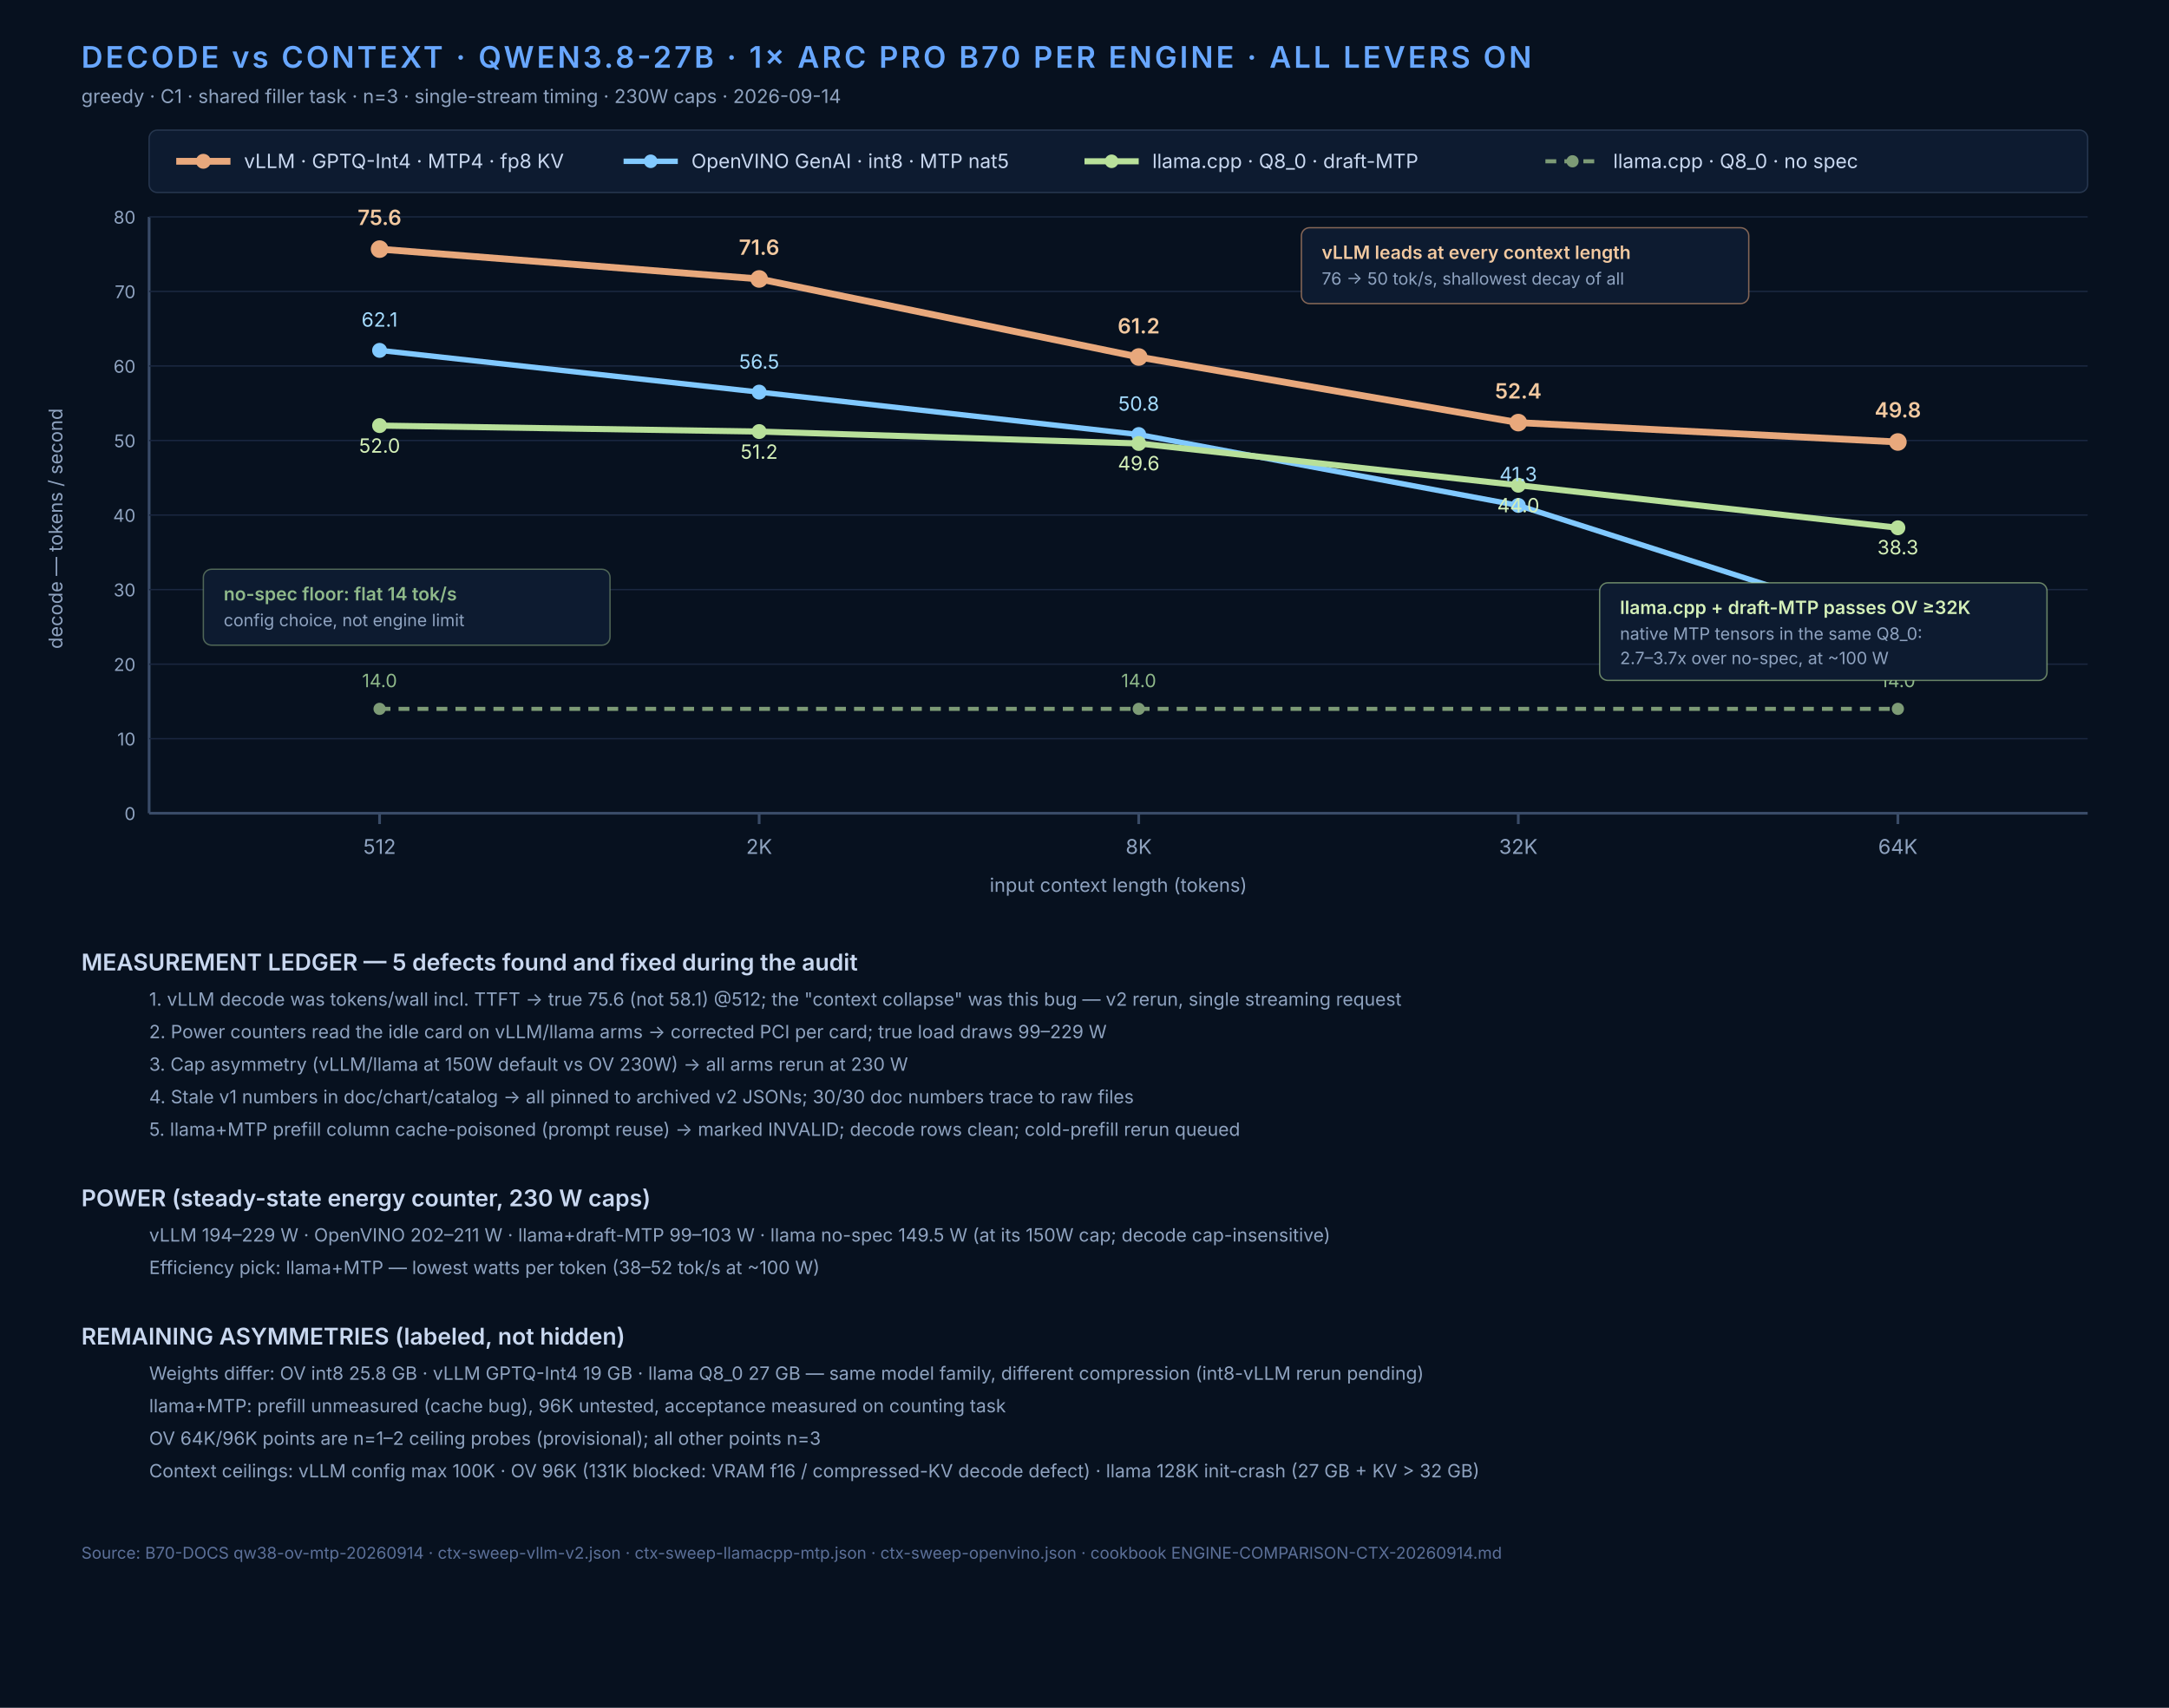
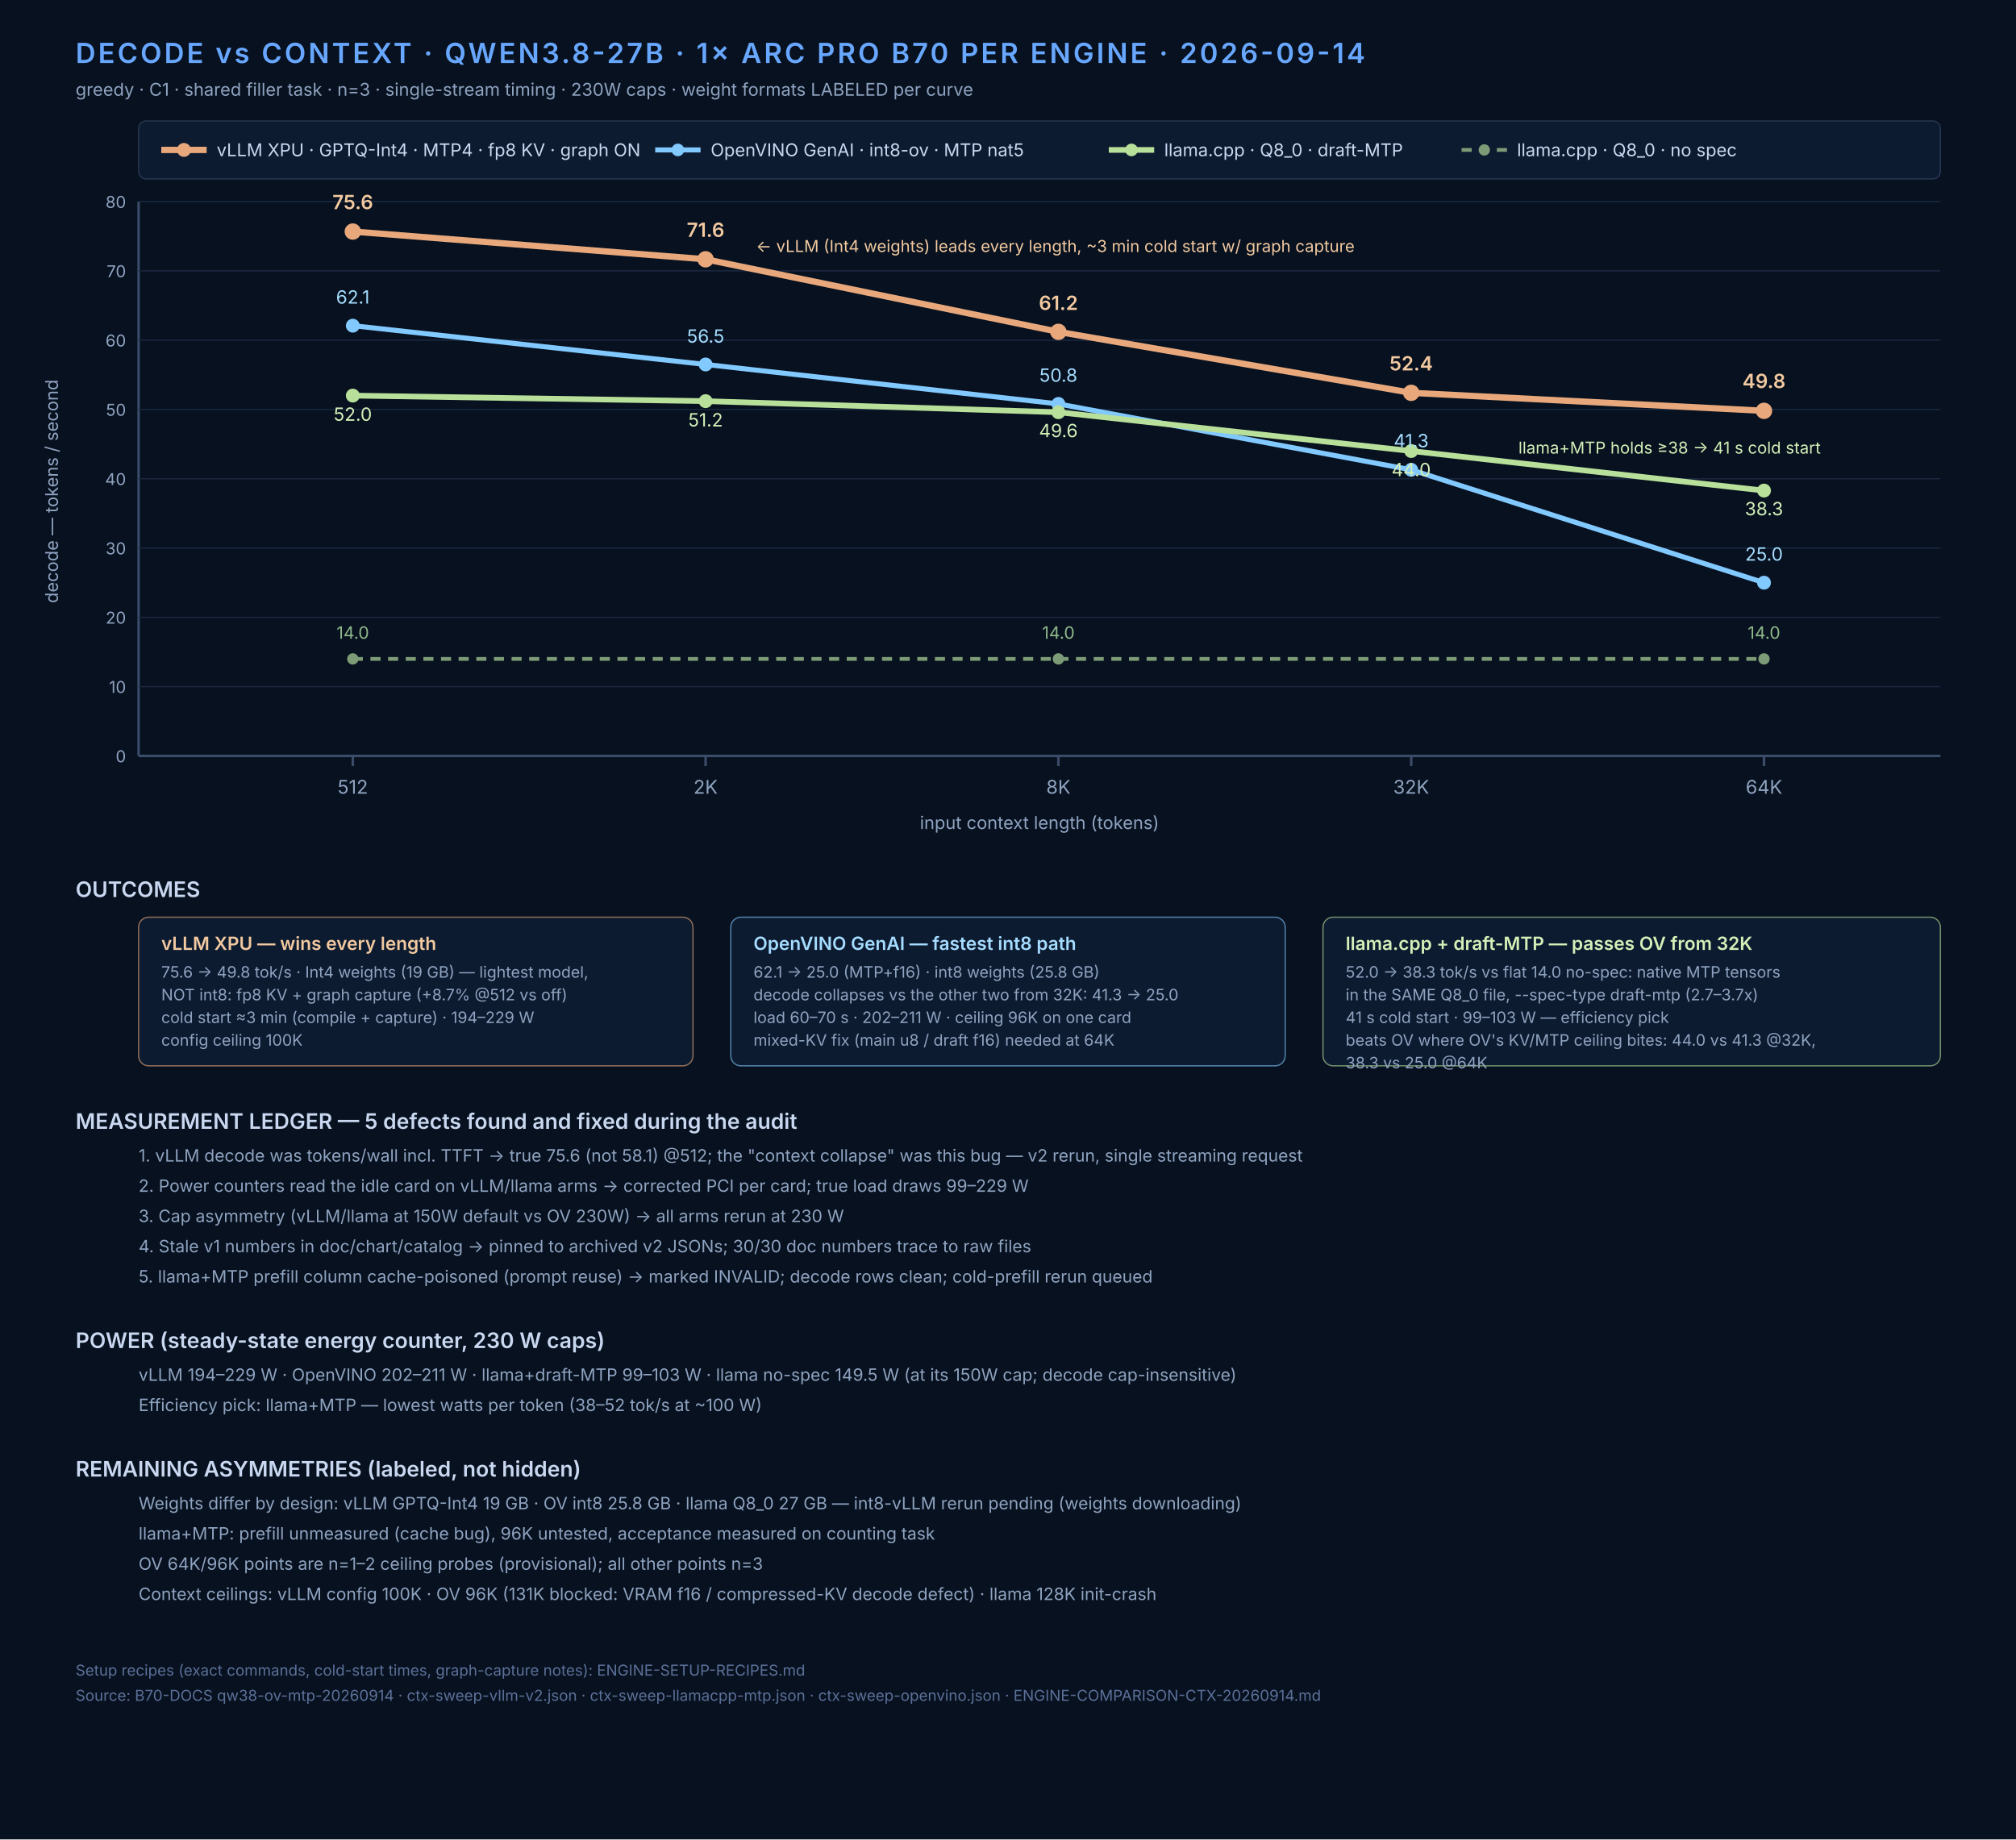
- <svg xmlns="http://www.w3.org/2000/svg" viewBox="0 0 1600 1260" width="1600" height="1260" role="img" aria-labelledby="t d">
-   <rect width="1600" height="1260" fill="#07111f" />
-   <text x="60" y="50" fill="#68a7ff" font-size="22" font-weight="600" font-family="Segoe UI, Inter, sans-serif" letter-spacing="2">DECODE vs CONTEXT · QWEN3.8-27B · 1× ARC PRO B70 PER ENGINE · ALL LEVERS ON</text>
-   <text x="60" y="76" fill="#8fa3c0" font-size="14" font-family="Segoe UI, Inter, sans-serif">greedy · C1 · shared filler task · n=3 · single-stream timing · 230W caps · 2026-09-14</text>
+ <svg xmlns="http://www.w3.org/2000/svg" viewBox="0 0 1600 1460" width="1600" height="1460" role="img" aria-labelledby="t d">
+   <rect width="1600" height="1460" fill="#07111f" />
+   <text x="60" y="50" fill="#68a7ff" font-size="22" font-weight="600" font-family="Segoe UI, Inter, sans-serif" letter-spacing="2">DECODE vs CONTEXT · QWEN3.8-27B · 1× ARC PRO B70 PER ENGINE · 2026-09-14</text>
+   <text x="60" y="76" fill="#8fa3c0" font-size="14" font-family="Segoe UI, Inter, sans-serif">greedy · C1 · shared filler task · n=3 · single-stream timing · 230W caps · weight formats LABELED per curve</text>
  <rect x="110" y="96" width="1430" height="46" rx="6" fill="#0d1b30" stroke="#26364e" />
-   <g font-size="14.5" font-family="Segoe UI, Inter, sans-serif">
-     <line x1="130" y1="119" x2="170" y2="119" stroke="#e8a87c" stroke-width="5" />
-     <circle cx="150" cy="119" r="5.5" fill="#e8a87c" />
-     <text x="180" y="124" fill="#c9d8f0">vLLM · GPTQ-Int4 · MTP4 · fp8 KV</text>
-     <line x1="460" y1="119" x2="500" y2="119" stroke="#81c9ff" stroke-width="4" />
-     <circle cx="480" cy="119" r="5" fill="#81c9ff" />
-     <text x="510" y="124" fill="#c9d8f0">OpenVINO GenAI · int8 · MTP nat5</text>
-     <line x1="800" y1="119" x2="840" y2="119" stroke="#b8e09a" stroke-width="4.5" />
-     <circle cx="820" cy="119" r="5" fill="#b8e09a" />
-     <text x="850" y="124" fill="#c9d8f0">llama.cpp · Q8_0 · draft-MTP</text>
-     <line x1="1140" y1="119" x2="1180" y2="119" stroke="#7d9b76" stroke-width="3" stroke-dasharray="8,6" />
-     <circle cx="1160" cy="119" r="4.5" fill="#7d9b76" />
-     <text x="1190" y="124" fill="#c9d8f0">llama.cpp · Q8_0 · no spec</text>
+   <g font-size="14" font-family="Segoe UI, Inter, sans-serif">
+     <line x1="128" y1="119" x2="164" y2="119" stroke="#e8a87c" stroke-width="5" />
+     <circle cx="146" cy="119" r="5.5" fill="#e8a87c" />
+     <text x="172" y="124" fill="#c9d8f0">vLLM XPU · GPTQ-Int4 · MTP4 · fp8 KV · graph ON</text>
+     <line x1="520" y1="119" x2="556" y2="119" stroke="#81c9ff" stroke-width="4" />
+     <circle cx="538" cy="119" r="5" fill="#81c9ff" />
+     <text x="564" y="124" fill="#c9d8f0">OpenVINO GenAI · int8-ov · MTP nat5</text>
+     <line x1="880" y1="119" x2="916" y2="119" stroke="#b8e09a" stroke-width="4.5" />
+     <circle cx="898" cy="119" r="5" fill="#b8e09a" />
+     <text x="924" y="124" fill="#c9d8f0">llama.cpp · Q8_0 · draft-MTP</text>
+     <line x1="1160" y1="119" x2="1196" y2="119" stroke="#7d9b76" stroke-width="3" stroke-dasharray="8,6" />
+     <circle cx="1178" cy="119" r="4.5" fill="#7d9b76" />
+     <text x="1204" y="124" fill="#c9d8f0">llama.cpp · Q8_0 · no spec</text>
  </g>
  <line x1="110" y1="600" x2="1540" y2="600" stroke="#3a4c68" stroke-width="2" />
  <line x1="110" y1="160" x2="110" y2="600" stroke="#3a4c68" stroke-width="2" />
  <g stroke="#1a2740" stroke-width="1">
    <line x1="110" y1="545" x2="1540" y2="545" />
    <line x1="110" y1="490" x2="1540" y2="490" />
    <line x1="110" y1="435" x2="1540" y2="435" />
    <line x1="110" y1="380" x2="1540" y2="380" />
    <line x1="110" y1="325" x2="1540" y2="325" />
    <line x1="110" y1="270" x2="1540" y2="270" />
    <line x1="110" y1="215" x2="1540" y2="215" />
    <line x1="110" y1="160" x2="1540" y2="160" />
  </g>
  <g fill="#8fa3c0" font-size="13" font-family="Segoe UI, Inter, sans-serif" text-anchor="end">
    <text x="100" y="605">0</text>
    <text x="100" y="550">10</text>
    <text x="100" y="495">20</text>
    <text x="100" y="440">30</text>
    <text x="100" y="385">40</text>
    <text x="100" y="330">50</text>
    <text x="100" y="275">60</text>
    <text x="100" y="220">70</text>
    <text x="100" y="165">80</text>
  </g>
  <text x="46" y="390" fill="#8fa3c0" font-size="14" font-family="Segoe UI, Inter, sans-serif" transform="rotate(-90 46 390)" text-anchor="middle">decode — tokens / second</text>
  <g stroke="#3a4c68" stroke-width="2">
    <line x1="280" y1="600" x2="280" y2="608" />
    <line x1="560" y1="600" x2="560" y2="608" />
    <line x1="840" y1="600" x2="840" y2="608" />
    <line x1="1120" y1="600" x2="1120" y2="608" />
    <line x1="1400" y1="600" x2="1400" y2="608" />
  </g>
  <g fill="#8fa3c0" font-size="15" font-family="Segoe UI, Inter, sans-serif" text-anchor="middle">
    <text x="280" y="630">512</text>
    <text x="560" y="630">2K</text>
    <text x="840" y="630">8K</text>
    <text x="1120" y="630">32K</text>
    <text x="1400" y="630">64K</text>
  </g>
  <text x="825" y="658" fill="#8fa3c0" font-size="14" font-family="Segoe UI, Inter, sans-serif" text-anchor="middle">input context length (tokens)</text>
  <polyline points="280,183.8 560,205.8 840,263.4 1120,311.8 1400,326.1" fill="none" stroke="#e8a87c" stroke-width="5" />
  <g fill="#e8a87c">
    <circle cx="280" cy="183.8" r="6.5" />
    <circle cx="560" cy="205.8" r="6.5" />
    <circle cx="840" cy="263.4" r="6.5" />
    <circle cx="1120" cy="311.8" r="6.5" />
    <circle cx="1400" cy="326.1" r="6.5" />
  </g>
  <polyline points="280,258.5 560,289.3 840,320.6 1120,372.9 1400,462.5" fill="none" stroke="#81c9ff" stroke-width="4" />
  <g fill="#81c9ff">
    <circle cx="280" cy="258.5" r="5.5" />
    <circle cx="560" cy="289.3" r="5.5" />
    <circle cx="840" cy="320.6" r="5.5" />
    <circle cx="1120" cy="372.9" r="5.5" />
    <circle cx="1400" cy="462.5" r="5.5" />
  </g>
  <polyline points="280,314 560,318.4 840,327.2 1120,358 1400,389.4" fill="none" stroke="#b8e09a" stroke-width="4.5" />
  <g fill="#b8e09a">
    <circle cx="280" cy="314" r="5.5" />
    <circle cx="560" cy="318.4" r="5.5" />
    <circle cx="840" cy="327.2" r="5.5" />
    <circle cx="1120" cy="358" r="5.5" />
    <circle cx="1400" cy="389.4" r="5.5" />
  </g>
  <polyline points="280,523 560,523 840,523 1120,523 1400,523" fill="none" stroke="#7d9b76" stroke-width="3" stroke-dasharray="8,6" />
  <g fill="#7d9b76">
    <circle cx="280" cy="523" r="4.5" />
    <circle cx="840" cy="523" r="4.5" />
    <circle cx="1400" cy="523" r="4.5" />
  </g>
  <g fill="#f2c9a0" font-size="15.5" font-weight="600" font-family="Segoe UI, Inter, sans-serif" text-anchor="middle">
    <text x="280" y="166">75.6</text>
    <text x="560" y="188">71.6</text>
    <text x="840" y="246">61.2</text>
    <text x="1120" y="294">52.4</text>
    <text x="1400" y="308">49.8</text>
  </g>
  <g fill="#a5dcff" font-size="14.5" font-family="Segoe UI, Inter, sans-serif" text-anchor="middle">
    <text x="280" y="241">62.1</text>
    <text x="560" y="272">56.5</text>
    <text x="840" y="303">50.8</text>
    <text x="1120" y="355">41.3</text>
    <text x="1400" y="445">25.0</text>
  </g>
  <g fill="#d4f0b8" font-size="14.5" font-family="Segoe UI, Inter, sans-serif" text-anchor="middle">
    <text x="280" y="334">52.0</text>
    <text x="560" y="338.5">51.2</text>
    <text x="840" y="347">49.6</text>
    <text x="1120" y="378">44.0</text>
    <text x="1400" y="409">38.3</text>
  </g>
  <g fill="#8fb98a" font-size="13.5" font-family="Segoe UI, Inter, sans-serif" text-anchor="middle">
    <text x="280" y="507">14.0</text>
    <text x="840" y="507">14.0</text>
    <text x="1400" y="507">14.0</text>
  </g>
+   <text x="600" y="200" fill="#f2c9a0" font-size="13" font-family="Segoe UI, Inter, sans-serif">← vLLM (Int4 weights) leads every length, ~3 min cold start w/ graph capture</text>
+   <text x="1445" y="360" fill="#d4f0b8" font-size="13" font-family="Segoe UI, Inter, sans-serif" text-anchor="end">llama+MTP holds ≥38 → 41 s cold start</text>
+   <text x="60" y="712" fill="#c9d8f0" font-size="17" font-weight="600" font-family="Segoe UI, Inter, sans-serif">OUTCOMES</text>
  <g font-family="Segoe UI, Inter, sans-serif">
-     <rect x="960" y="168" width="330" height="56" rx="6" fill="#0d1b30" stroke="#e8a87c" stroke-opacity="0.55" />
-     <text x="975" y="191" fill="#f2c9a0" font-size="13.5" font-weight="600">vLLM leads at every context length</text>
-     <text x="975" y="210" fill="#8fa3c0" font-size="12.5">76 → 50 tok/s, shallowest decay of all</text>
-     <rect x="1180" y="430" width="330" height="72" rx="6" fill="#0d1b30" stroke="#b8e09a" stroke-opacity="0.55" />
-     <text x="1195" y="453" fill="#d4f0b8" font-size="13.5" font-weight="600">llama.cpp + draft-MTP passes OV ≥32K</text>
-     <text x="1195" y="472" fill="#8fa3c0" font-size="12.5">native MTP tensors in the same Q8_0:</text>
-     <text x="1195" y="490" fill="#8fa3c0" font-size="12.5">2.7–3.7x over no-spec, at ~100 W</text>
-     <rect x="150" y="420" width="300" height="56" rx="6" fill="#0d1b30" stroke="#7d9b76" stroke-opacity="0.6" />
-     <text x="165" y="443" fill="#8fb98a" font-size="13.5" font-weight="600">no-spec floor: flat 14 tok/s</text>
-     <text x="165" y="462" fill="#8fa3c0" font-size="12.5">config choice, not engine limit</text>
+     <rect x="110" y="728" width="440" height="118" rx="8" fill="#0d1b30" stroke="#e8a87c" stroke-opacity="0.6" />
+     <text x="128" y="754" fill="#f2c9a0" font-size="14.5" font-weight="600">vLLM XPU — wins every length</text>
+     <text x="128" y="776" fill="#8fa3c0" font-size="12.5">75.6 → 49.8 tok/s · Int4 weights (19 GB) — lightest model,</text>
+     <text x="128" y="794" fill="#8fa3c0" font-size="12.5">NOT int8: fp8 KV + graph capture (+8.7% @512 vs off)</text>
+     <text x="128" y="812" fill="#8fa3c0" font-size="12.5">cold start ≈3 min (compile + capture) · 194–229 W</text>
+     <text x="128" y="830" fill="#8fa3c0" font-size="12.5">config ceiling 100K</text>
+     <rect x="580" y="728" width="440" height="118" rx="8" fill="#0d1b30" stroke="#81c9ff" stroke-opacity="0.6" />
+     <text x="598" y="754" fill="#a5dcff" font-size="14.5" font-weight="600">OpenVINO GenAI — fastest int8 path</text>
+     <text x="598" y="776" fill="#8fa3c0" font-size="12.5">62.1 → 25.0 (MTP+f16) · int8 weights (25.8 GB)</text>
+     <text x="598" y="794" fill="#8fa3c0" font-size="12.5">decode collapses vs the other two from 32K: 41.3 → 25.0</text>
+     <text x="598" y="812" fill="#8fa3c0" font-size="12.5">load 60–70 s · 202–211 W · ceiling 96K on one card</text>
+     <text x="598" y="830" fill="#8fa3c0" font-size="12.5">mixed-KV fix (main u8 / draft f16) needed at 64K</text>
+     <rect x="1050" y="728" width="490" height="118" rx="8" fill="#0d1b30" stroke="#b8e09a" stroke-opacity="0.6" />
+     <text x="1068" y="754" fill="#d4f0b8" font-size="14.5" font-weight="600">llama.cpp + draft-MTP — passes OV from 32K</text>
+     <text x="1068" y="776" fill="#8fa3c0" font-size="12.5">52.0 → 38.3 tok/s vs flat 14.0 no-spec: native MTP tensors</text>
+     <text x="1068" y="794" fill="#8fa3c0" font-size="12.5">in the SAME Q8_0 file, --spec-type draft-mtp (2.7–3.7x)</text>
+     <text x="1068" y="812" fill="#8fa3c0" font-size="12.5">41 s cold start · 99–103 W — efficiency pick</text>
+     <text x="1068" y="830" fill="#8fa3c0" font-size="12.5">beats OV where OV's KV/MTP ceiling bites: 44.0 vs 41.3 @32K,</text>
+     <text x="1068" y="848" fill="#8fa3c0" font-size="12.5">38.3 vs 25.0 @64K</text>
  </g>
-   <text x="60" y="716" fill="#c9d8f0" font-size="17" font-weight="600" font-family="Segoe UI, Inter, sans-serif">MEASUREMENT LEDGER — 5 defects found and fixed during the audit</text>
+   <text x="60" y="896" fill="#c9d8f0" font-size="17" font-weight="600" font-family="Segoe UI, Inter, sans-serif">MEASUREMENT LEDGER — 5 defects found and fixed during the audit</text>
  <g fill="#8fa3c0" font-size="13.5" font-family="Segoe UI, Inter, sans-serif">
-     <text x="110" y="742">1. vLLM decode was tokens/wall incl. TTFT → true 75.6 (not 58.1) @512; the "context collapse" was this bug — v2 rerun, single streaming request</text>
-     <text x="110" y="766">2. Power counters read the idle card on vLLM/llama arms → corrected PCI per card; true load draws 99–229 W</text>
-     <text x="110" y="790">3. Cap asymmetry (vLLM/llama at 150W default vs OV 230W) → all arms rerun at 230 W</text>
-     <text x="110" y="814">4. Stale v1 numbers in doc/chart/catalog → all pinned to archived v2 JSONs; 30/30 doc numbers trace to raw files</text>
-     <text x="110" y="838">5. llama+MTP prefill column cache-poisoned (prompt reuse) → marked INVALID; decode rows clean; cold-prefill rerun queued</text>
+     <text x="110" y="922">1. vLLM decode was tokens/wall incl. TTFT → true 75.6 (not 58.1) @512; the "context collapse" was this bug — v2 rerun, single streaming request</text>
+     <text x="110" y="946">2. Power counters read the idle card on vLLM/llama arms → corrected PCI per card; true load draws 99–229 W</text>
+     <text x="110" y="970">3. Cap asymmetry (vLLM/llama at 150W default vs OV 230W) → all arms rerun at 230 W</text>
+     <text x="110" y="994">4. Stale v1 numbers in doc/chart/catalog → pinned to archived v2 JSONs; 30/30 doc numbers trace to raw files</text>
+     <text x="110" y="1018">5. llama+MTP prefill column cache-poisoned (prompt reuse) → marked INVALID; decode rows clean; cold-prefill rerun queued</text>
  </g>
-   <text x="60" y="890" fill="#c9d8f0" font-size="17" font-weight="600" font-family="Segoe UI, Inter, sans-serif">POWER (steady-state energy counter, 230 W caps)</text>
+   <text x="60" y="1070" fill="#c9d8f0" font-size="17" font-weight="600" font-family="Segoe UI, Inter, sans-serif">POWER (steady-state energy counter, 230 W caps)</text>
  <g fill="#8fa3c0" font-size="13.5" font-family="Segoe UI, Inter, sans-serif">
-     <text x="110" y="916">vLLM 194–229 W · OpenVINO 202–211 W · llama+draft-MTP 99–103 W · llama no-spec 149.5 W (at its 150W cap; decode cap-insensitive)</text>
-     <text x="110" y="940">Efficiency pick: llama+MTP — lowest watts per token (38–52 tok/s at ~100 W)</text>
+     <text x="110" y="1096">vLLM 194–229 W · OpenVINO 202–211 W · llama+draft-MTP 99–103 W · llama no-spec 149.5 W (at its 150W cap; decode cap-insensitive)</text>
+     <text x="110" y="1120">Efficiency pick: llama+MTP — lowest watts per token (38–52 tok/s at ~100 W)</text>
  </g>
-   <text x="60" y="992" fill="#c9d8f0" font-size="17" font-weight="600" font-family="Segoe UI, Inter, sans-serif">REMAINING ASYMMETRIES (labeled, not hidden)</text>
+   <text x="60" y="1172" fill="#c9d8f0" font-size="17" font-weight="600" font-family="Segoe UI, Inter, sans-serif">REMAINING ASYMMETRIES (labeled, not hidden)</text>
  <g fill="#8fa3c0" font-size="13.5" font-family="Segoe UI, Inter, sans-serif">
-     <text x="110" y="1018">Weights differ: OV int8 25.8 GB · vLLM GPTQ-Int4 19 GB · llama Q8_0 27 GB — same model family, different compression (int8-vLLM rerun pending)</text>
-     <text x="110" y="1042">llama+MTP: prefill unmeasured (cache bug), 96K untested, acceptance measured on counting task</text>
-     <text x="110" y="1066">OV 64K/96K points are n=1–2 ceiling probes (provisional); all other points n=3</text>
-     <text x="110" y="1090">Context ceilings: vLLM config max 100K · OV 96K (131K blocked: VRAM f16 / compressed-KV decode defect) · llama 128K init-crash (27 GB + KV &gt; 32 GB)</text>
+     <text x="110" y="1198">Weights differ by design: vLLM GPTQ-Int4 19 GB · OV int8 25.8 GB · llama Q8_0 27 GB — int8-vLLM rerun pending (weights downloading)</text>
+     <text x="110" y="1222">llama+MTP: prefill unmeasured (cache bug), 96K untested, acceptance measured on counting task</text>
+     <text x="110" y="1246">OV 64K/96K points are n=1–2 ceiling probes (provisional); all other points n=3</text>
+     <text x="110" y="1270">Context ceilings: vLLM config 100K · OV 96K (131K blocked: VRAM f16 / compressed-KV decode defect) · llama 128K init-crash</text>
  </g>
-   <text x="60" y="1150" fill="#5c7099" font-size="12" font-family="Segoe UI, Inter, sans-serif">Source: B70-DOCS qw38-ov-mtp-20260914 · ctx-sweep-vllm-v2.json · ctx-sweep-llamacpp-mtp.json · ctx-sweep-openvino.json · cookbook ENGINE-COMPARISON-CTX-20260914.md</text>
+   <text x="60" y="1330" fill="#5c7099" font-size="12" font-family="Segoe UI, Inter, sans-serif">Setup recipes (exact commands, cold-start times, graph-capture notes): ENGINE-SETUP-RECIPES.md</text>
+   <text x="60" y="1350" fill="#5c7099" font-size="12" font-family="Segoe UI, Inter, sans-serif">Source: B70-DOCS qw38-ov-mtp-20260914 · ctx-sweep-vllm-v2.json · ctx-sweep-llamacpp-mtp.json · ctx-sweep-openvino.json · ENGINE-COMPARISON-CTX-20260914.md</text>
</svg>
